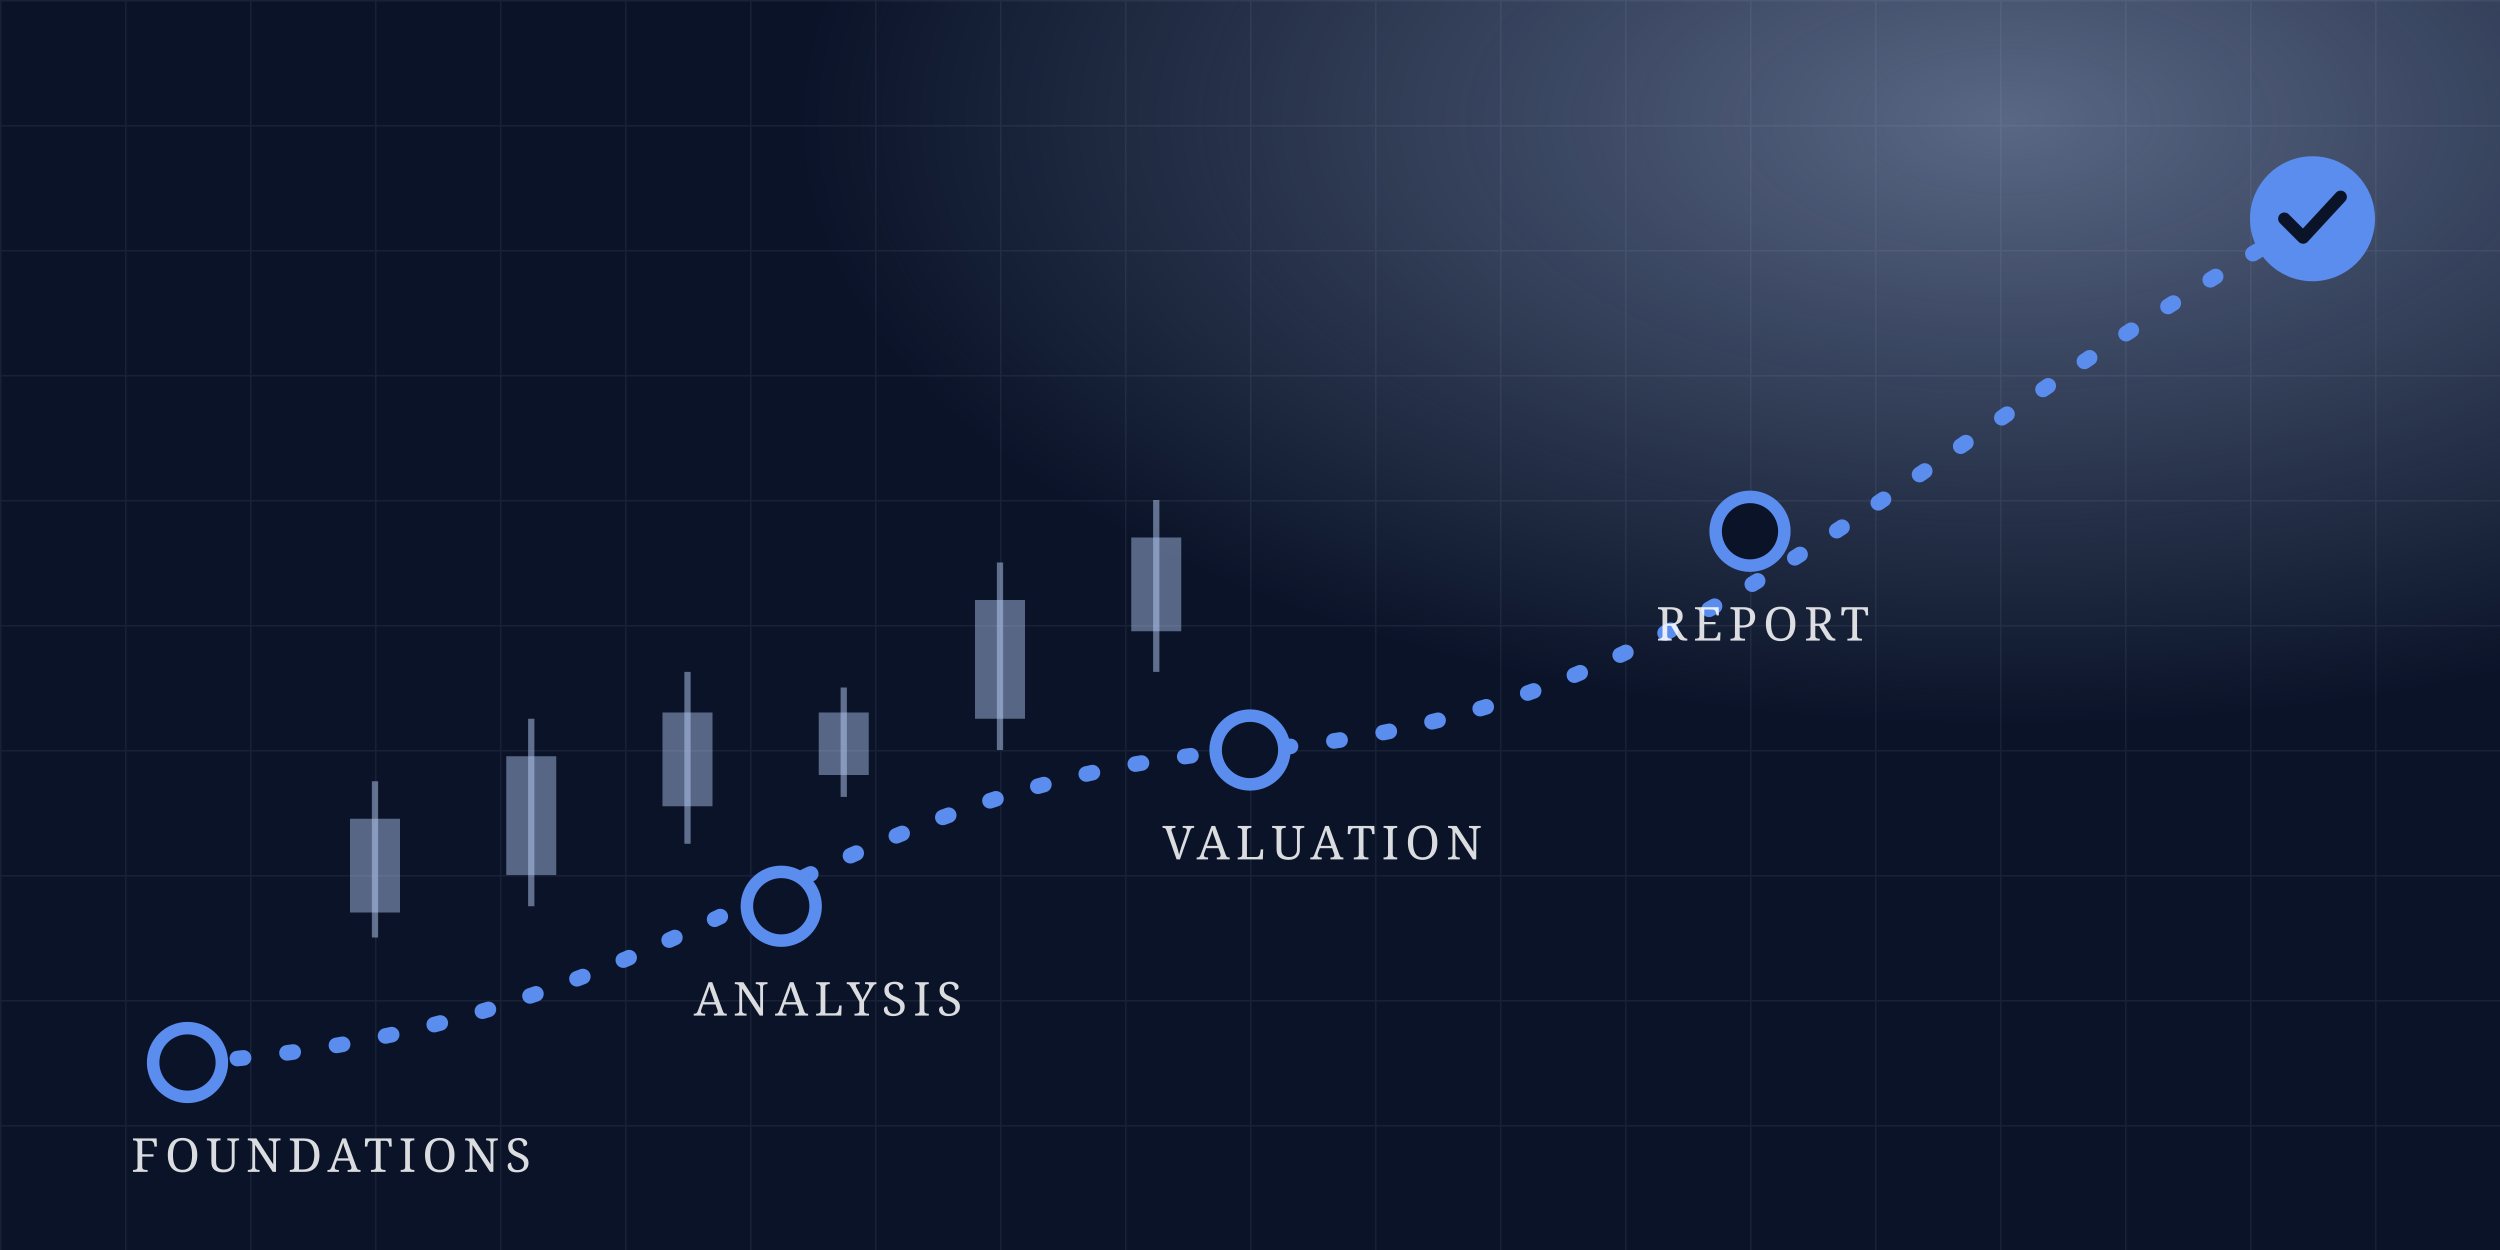
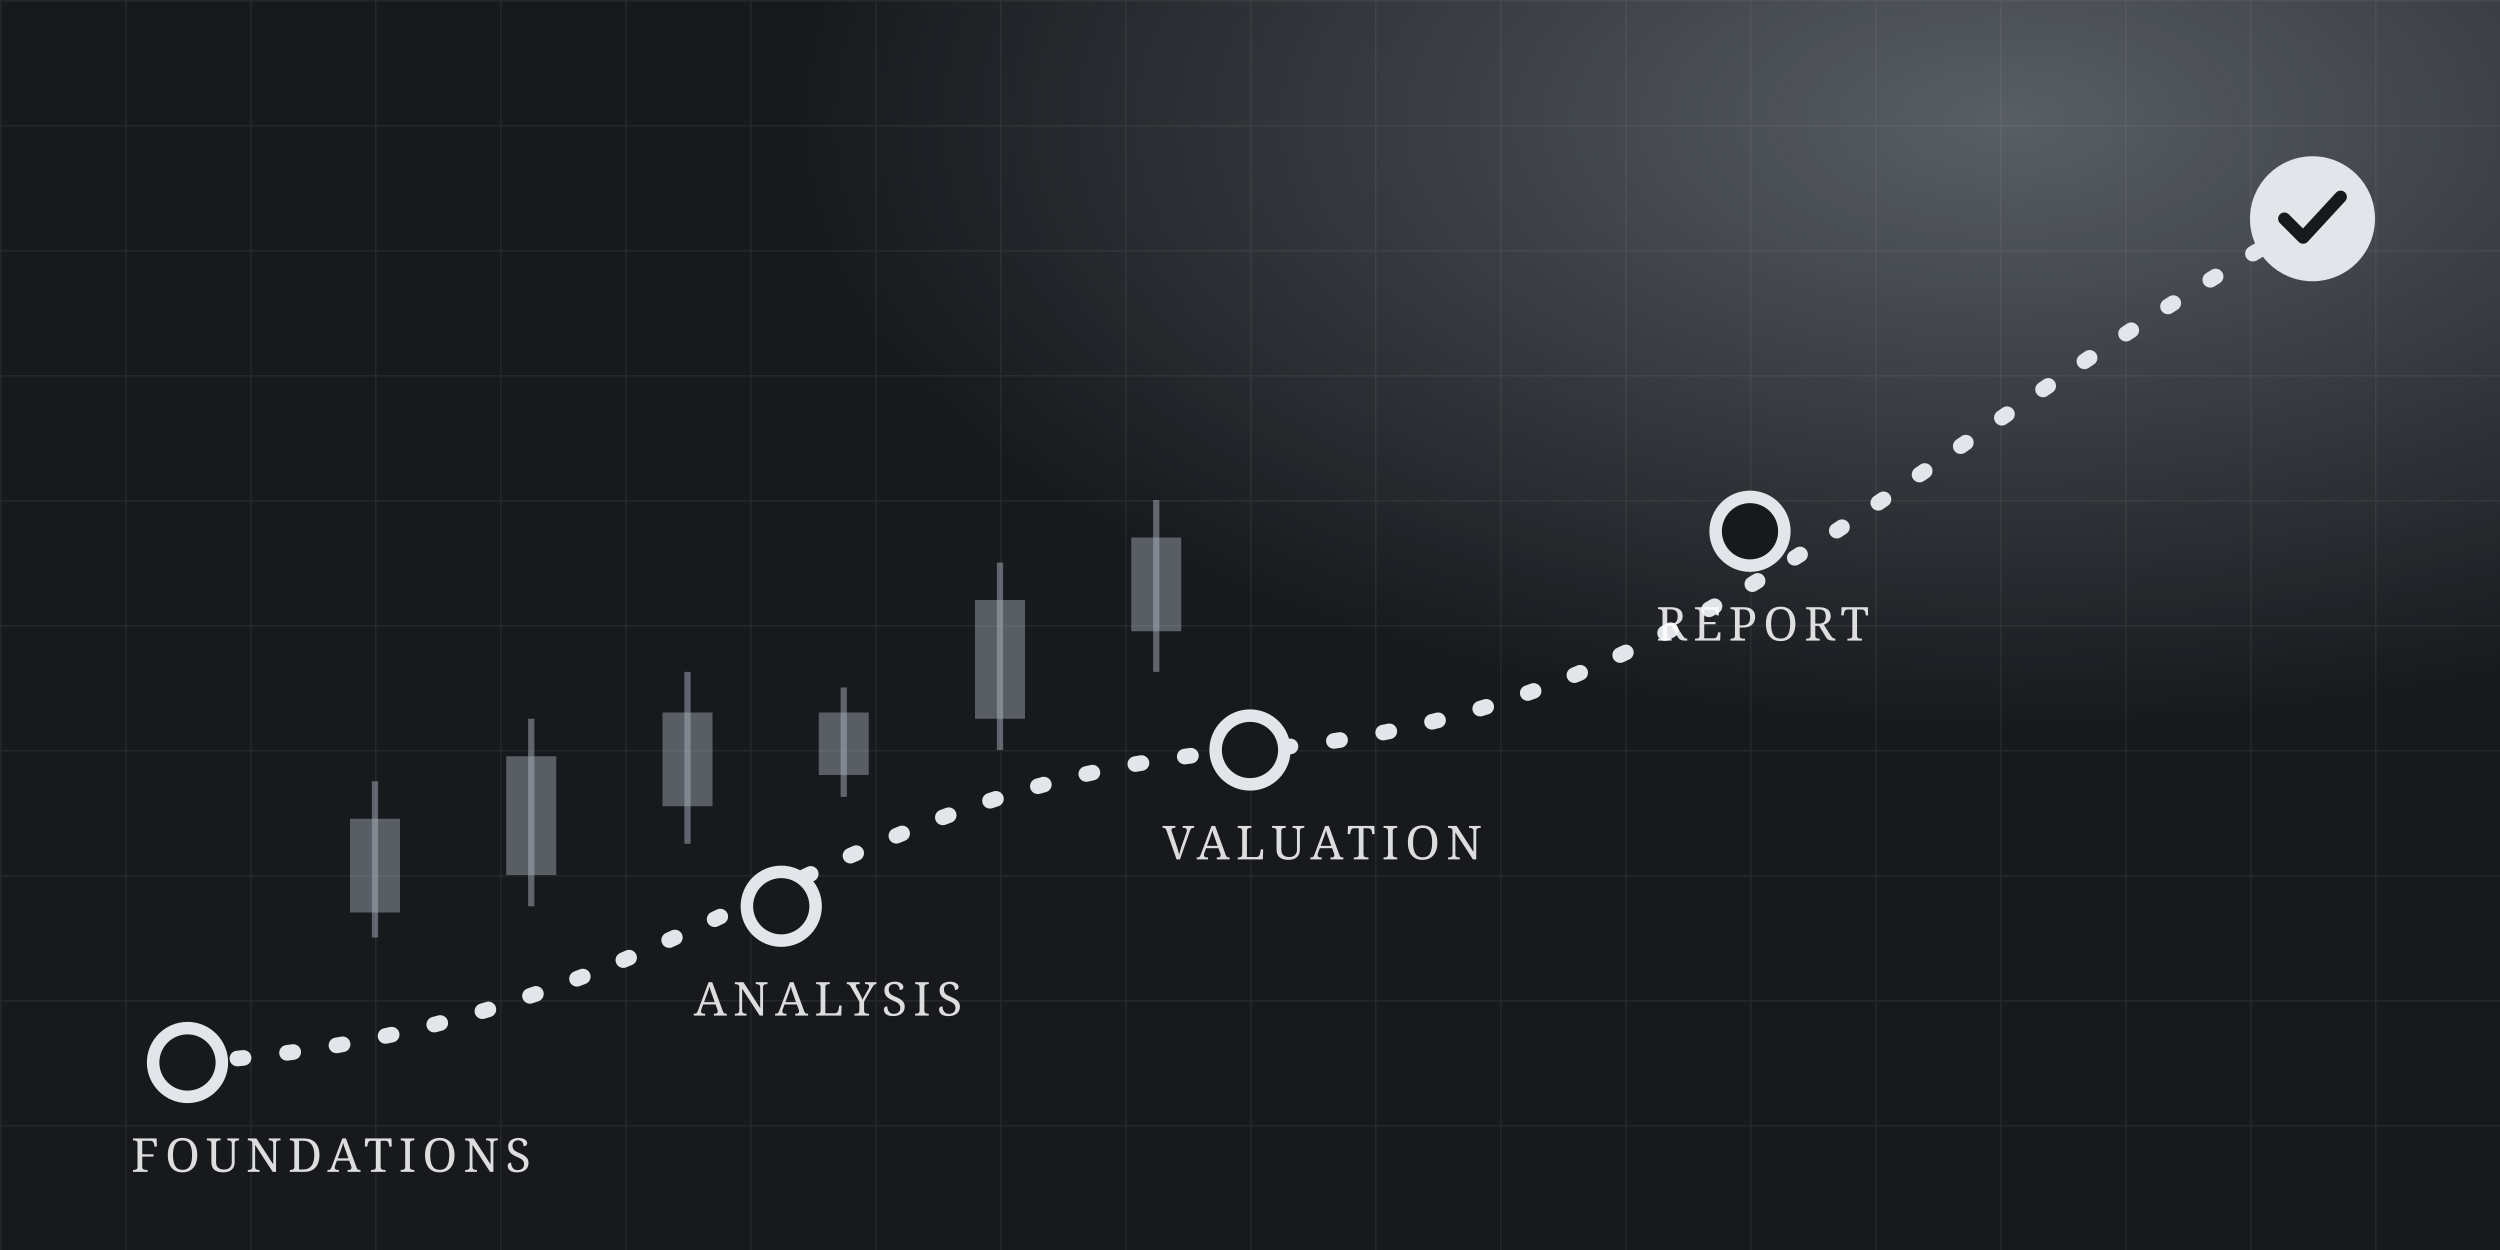
<svg xmlns="http://www.w3.org/2000/svg" viewBox="0 0 800 400" preserveAspectRatio="xMidYMid slice">
  <defs>
    <radialGradient id="g" cx="80%" cy="10%" r="80%">
-       <stop offset="0" stop-color="#b9cdf6" stop-opacity=".45" />
-       <stop offset=".6" stop-color="#b9cdf6" stop-opacity="0" />
+       <stop offset="0" stop-color="#aab3be" stop-opacity=".45" />
+       <stop offset=".6" stop-color="#aab3be" stop-opacity="0" />
    </radialGradient>
    <pattern id="grid" width="40" height="40" patternUnits="userSpaceOnUse">
      <path d="M40 0H0V40" fill="none" stroke="#fff" stroke-opacity=".06" />
    </pattern>
  </defs>
-   <rect width="800" height="400" fill="#0a1328" />
+   <rect width="800" height="400" fill="#17191d" />
  <rect width="800" height="400" fill="url(#grid)" />
  <rect width="800" height="400" fill="url(#g)" />
-   <g stroke="#b9cdf6" stroke-opacity=".5" stroke-width="2">
+   <g stroke="#aab3be" stroke-opacity=".5" stroke-width="2">
    <line x1="120" y1="300" x2="120" y2="250" />
    <line x1="170" y1="290" x2="170" y2="230" />
    <line x1="220" y1="270" x2="220" y2="215" />
    <line x1="270" y1="255" x2="270" y2="220" />
    <line x1="320" y1="240" x2="320" y2="180" />
    <line x1="370" y1="215" x2="370" y2="160" />
  </g>
-   <g fill="#b9cdf6" fill-opacity=".45">
+   <g fill="#aab3be" fill-opacity=".45">
    <rect x="112" y="262" width="16" height="30" />
    <rect x="162" y="242" width="16" height="38" />
    <rect x="212" y="228" width="16" height="30" />
    <rect x="262" y="228" width="16" height="20" />
    <rect x="312" y="192" width="16" height="38" />
    <rect x="362" y="172" width="16" height="30" />
  </g>
-   <path d="M60 340 C 220 330, 260 250, 400 240 S 600 150, 740 70" fill="none" stroke="#5b8def" stroke-width="5" stroke-linecap="round" stroke-dasharray="2 14" />
-   <g fill="#0a1328" stroke="#5b8def" stroke-width="4">
+   <path d="M60 340 C 220 330, 260 250, 400 240 S 600 150, 740 70" fill="none" stroke="#e2e5e9" stroke-width="5" stroke-linecap="round" stroke-dasharray="2 14" />
+   <g fill="#17191d" stroke="#e2e5e9" stroke-width="4">
    <circle cx="60" cy="340" r="11" />
    <circle cx="250" cy="290" r="11" />
    <circle cx="400" cy="240" r="11" />
    <circle cx="560" cy="170" r="11" />
  </g>
-   <circle cx="740" cy="70" r="20" fill="#5b8def" />
-   <path d="M731 70l6 6 12-13" fill="none" stroke="#0a1328" stroke-width="4" stroke-linecap="round" stroke-linejoin="round" />
+   <circle cx="740" cy="70" r="20" fill="#e2e5e9" />
+   <path d="M731 70l6 6 12-13" fill="none" stroke="#17191d" stroke-width="4" stroke-linecap="round" stroke-linejoin="round" />
  <g font-family="Georgia, serif" fill="#fff" fill-opacity=".85" font-size="15" letter-spacing="2">
    <text x="42" y="375">FOUNDATIONS</text>
    <text x="222" y="325">ANALYSIS</text>
    <text x="372" y="275">VALUATION</text>
    <text x="530" y="205">REPORT</text>
  </g>
</svg>
